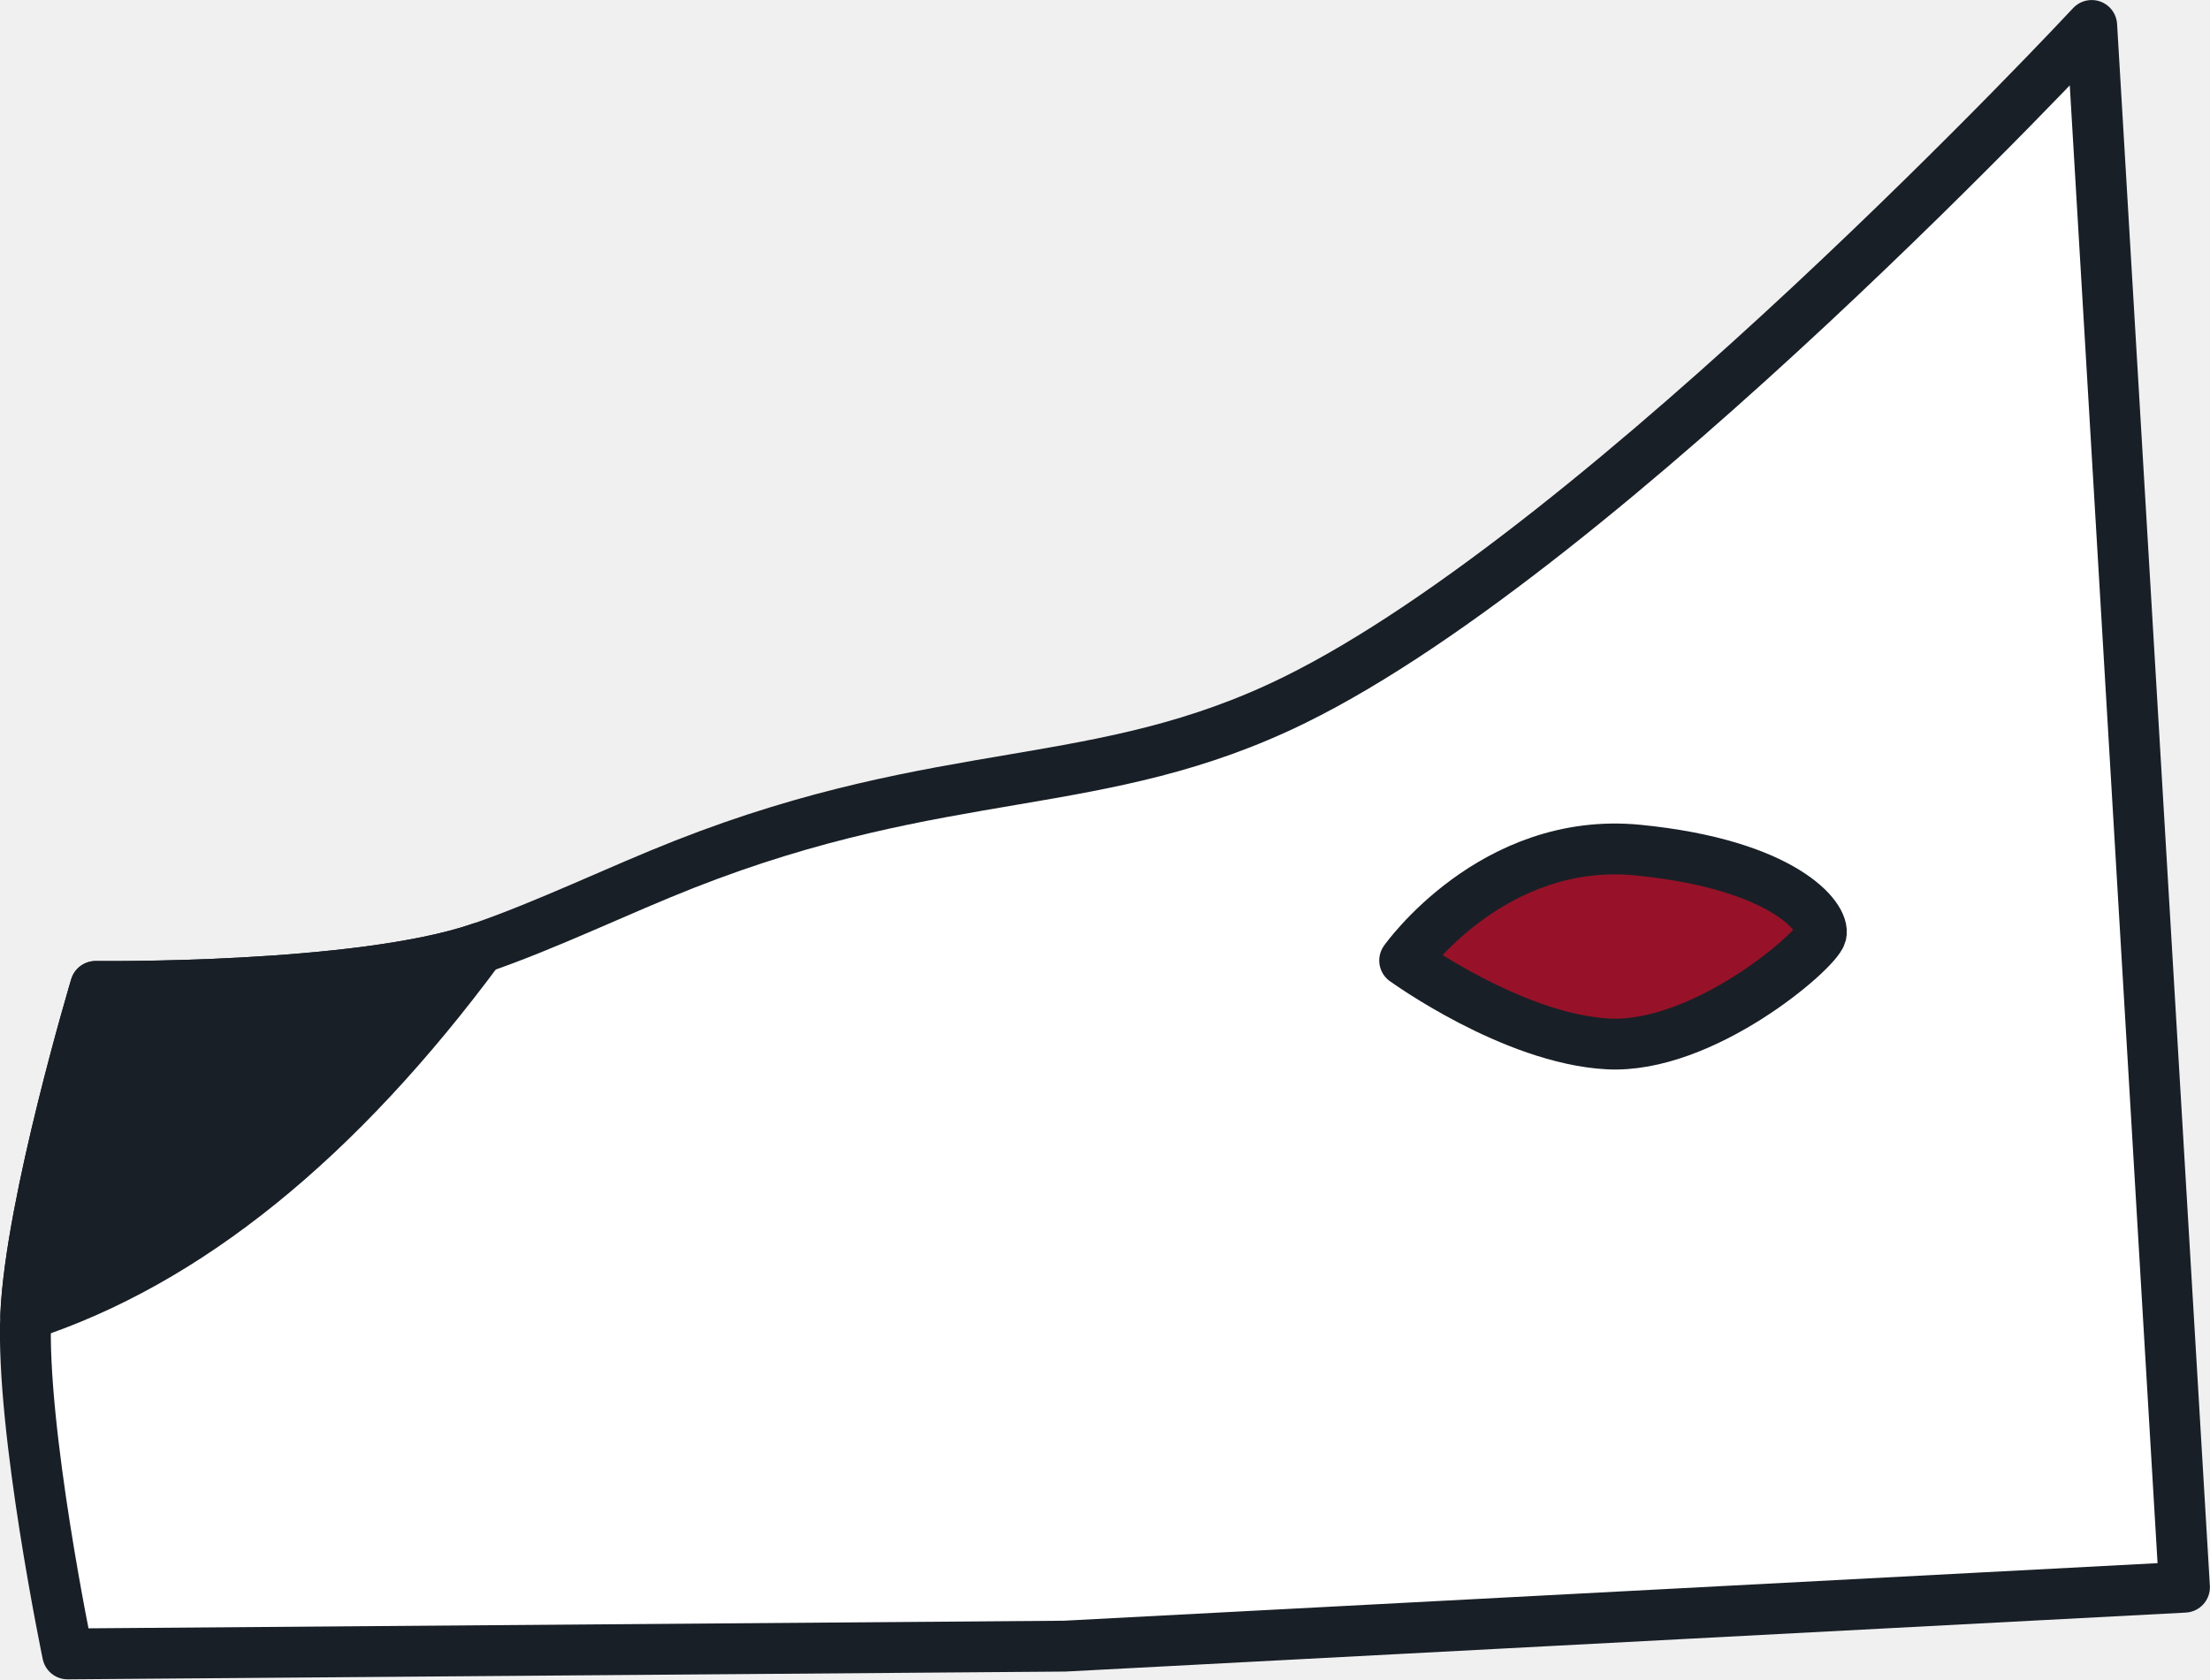
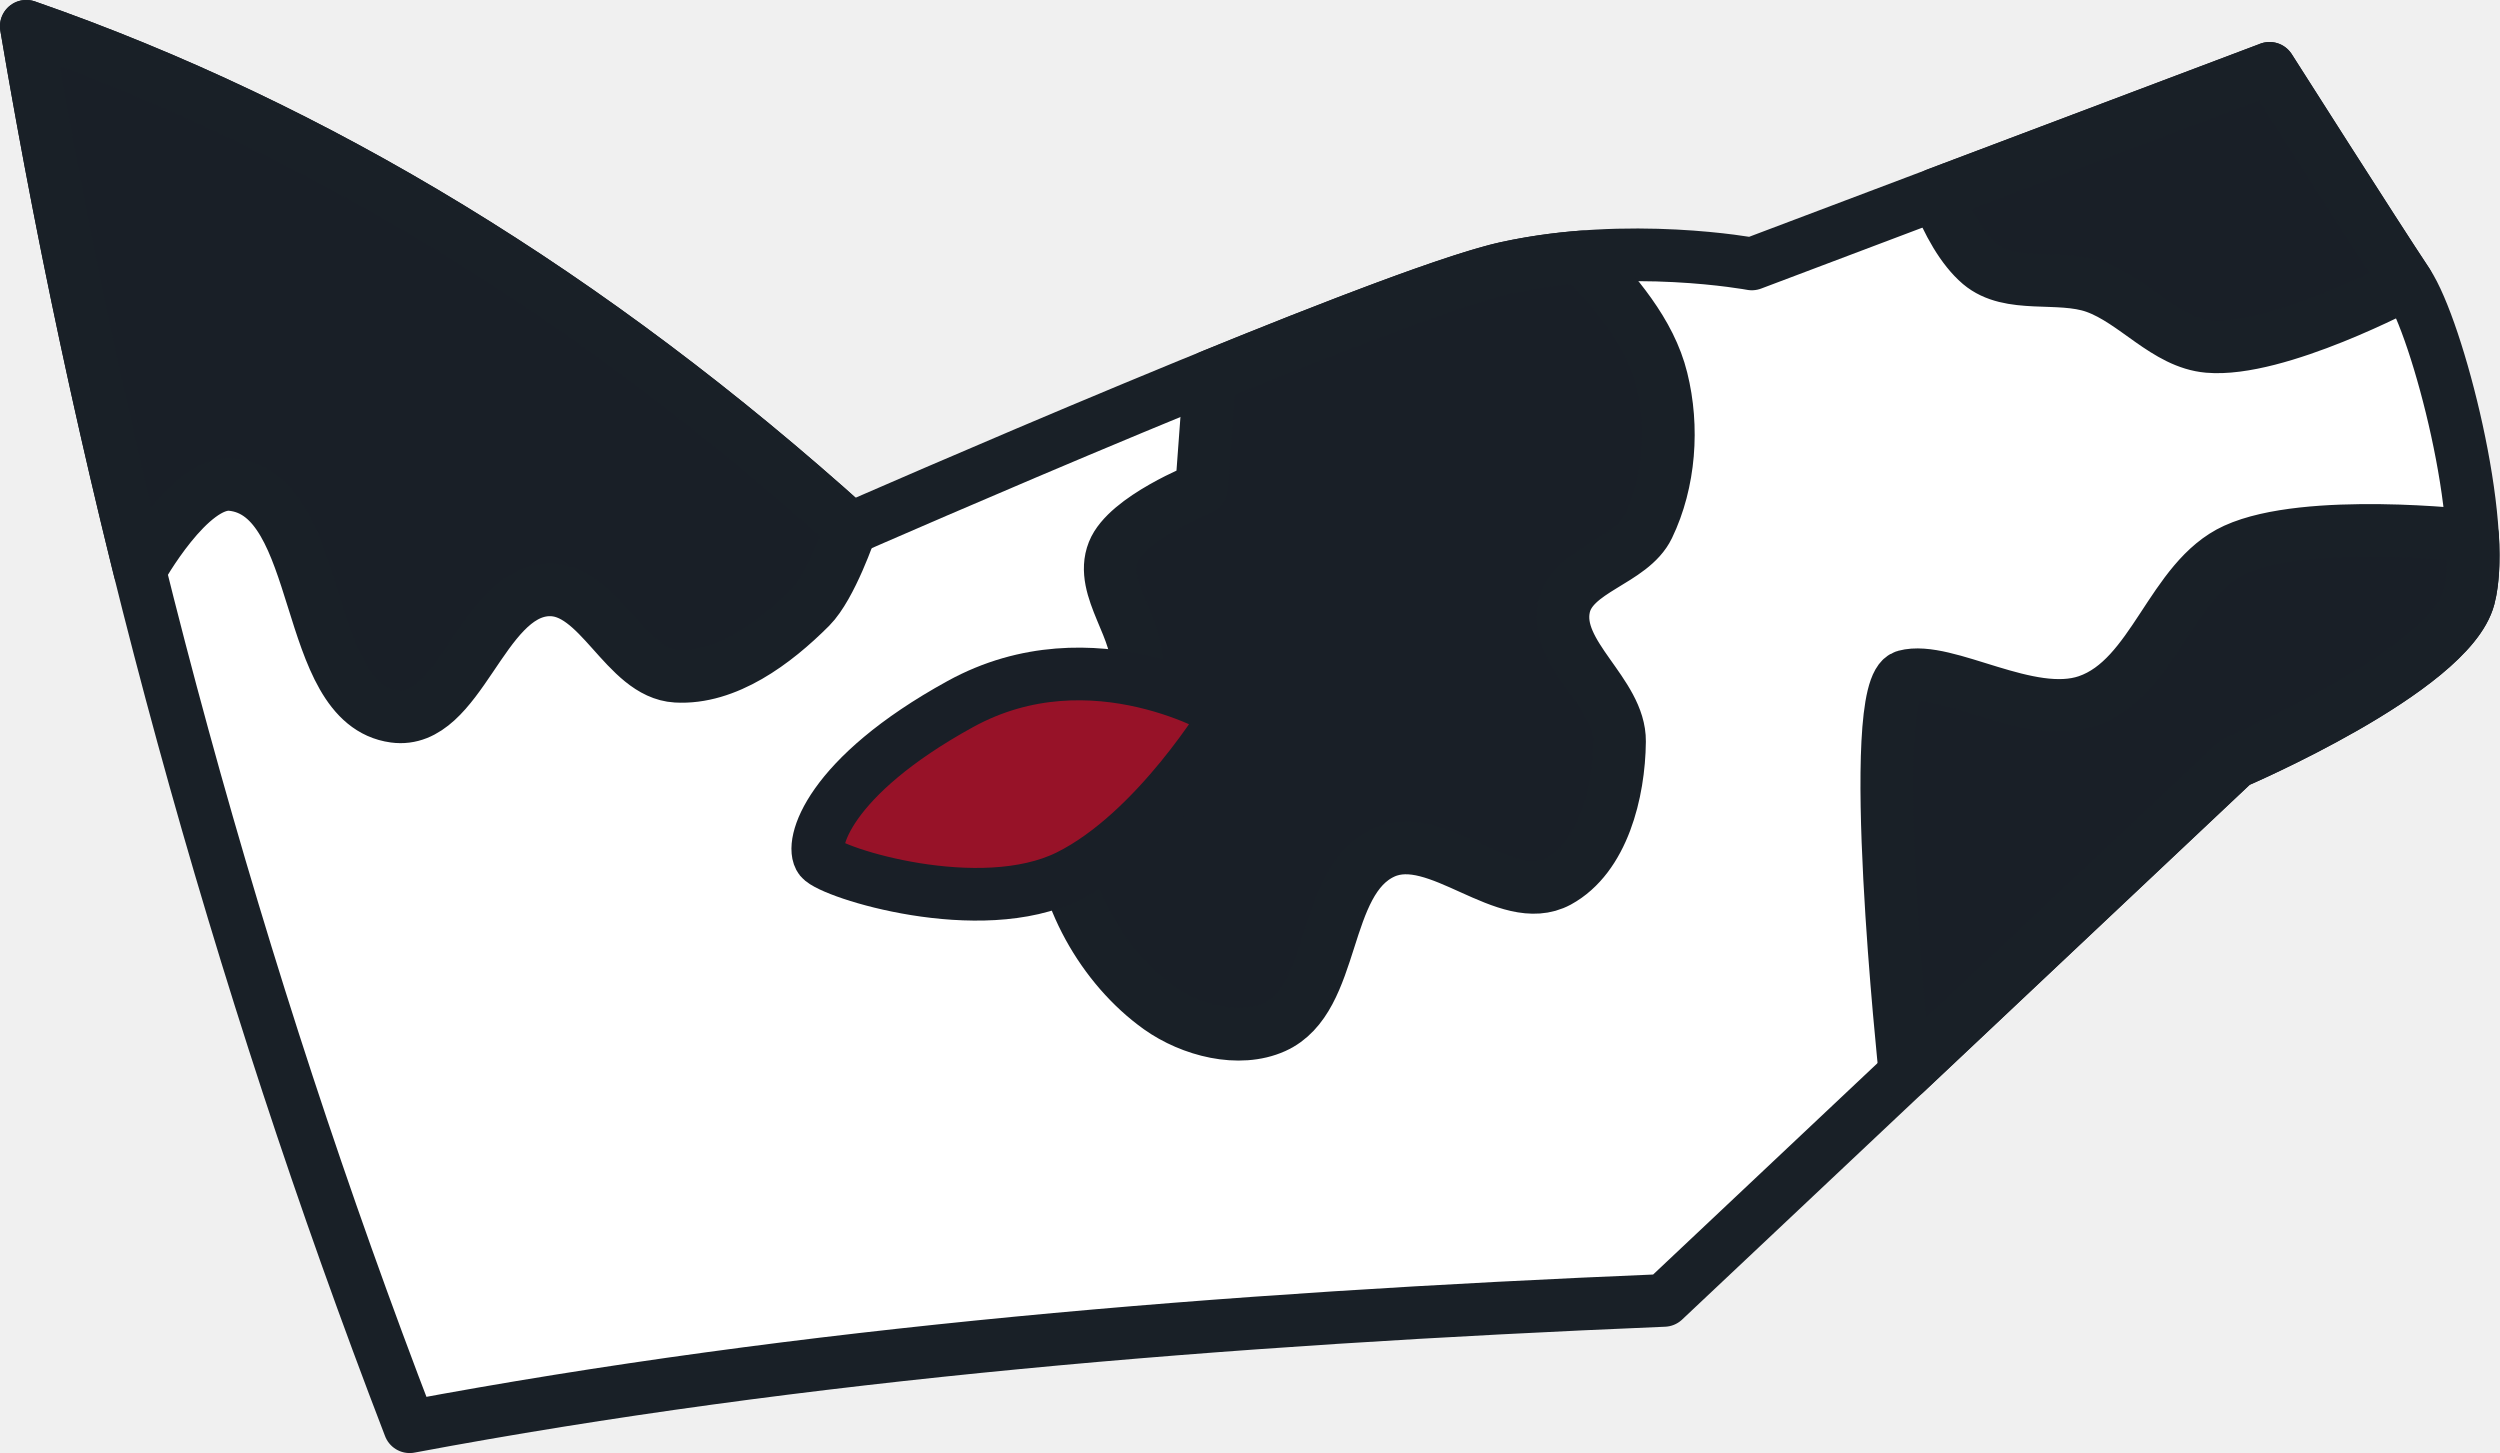
- <svg xmlns="http://www.w3.org/2000/svg" width="83.73" height="63.645" viewBox="0 0 22.154 16.839">
-   <path d="m100.103 122.075-9.995.078s-.47-2.258-.42-3.399c.049-1.121.7-3.294.7-3.294s2.634.033 3.855-.385c.666-.228 1.396-.584 2.05-.841 2.628-1.033 4.164-.688 6.115-1.647 3.132-1.54 7.99-6.763 7.99-6.763l.93 15.66z" style="fill:#fff;fill-opacity:1;stroke:#191f27;stroke-width:.51;stroke-linecap:round;stroke-linejoin:round;stroke-miterlimit:3.3;stroke-dasharray:none;stroke-opacity:1" transform="translate(-89.43 -105.569)" />
-   <path d="M94.243 115.075c-1.221.418-3.854.385-3.854.385s-.652 2.173-.7 3.294q2.417-.788 4.554-3.68" style="fill:#191f27;fill-opacity:1;stroke:#191f27;stroke-width:.51;stroke-linecap:round;stroke-linejoin:round;stroke-miterlimit:3.3;stroke-dasharray:none;stroke-opacity:1" transform="translate(-89.43 -105.569)" />
-   <path d="M103.512 115.2s1.079.783 2.033.836 2.094-.93 2.14-1.097-.375-.702-1.834-.846-2.34 1.107-2.34 1.107" style="fill:#971228;fill-opacity:1;stroke:#191f27;stroke-width:.51;stroke-linecap:round;stroke-linejoin:round;stroke-miterlimit:3.3;stroke-dasharray:none;stroke-dashoffset:11.159;stroke-opacity:1" transform="translate(-89.43 -105.569)" />
+ <svg xmlns="http://www.w3.org/2000/svg" width="77.27" height="44.909" viewBox="0 0 20.444 11.882">
+   <path d="M68.517 113.232a70.4 70.4 0 0 0 3.712 13.56c3.801-.713 7.835-1.044 12.146-1.223l5.528-5.208s2.08-.891 2.265-1.597c.186-.705-.297-2.599-.594-3.045s-1.336-2.08-1.336-2.08l-5.013 1.894s-1.188-.222-2.376.038-6.35 2.525-6.35 2.525q-3.767-3.397-7.982-4.864" style="fill:#fff;fill-opacity:1;stroke:#192027;stroke-width:.51;stroke-linecap:round;stroke-linejoin:round;stroke-miterlimit:3.3;stroke-dasharray:none;stroke-opacity:1" transform="translate(-57.651 -95.415)scale(.84455)" />
+   <path d="m90.238 113.64-3.225 1.217c.11.278.25.53.421.676.29.245.758.097 1.115.223.388.138.684.54 1.095.576.669.059 1.918-.606 1.93-.613-.297-.445-1.336-2.08-1.336-2.08M91.31 118.114c-.486-.006-1.058.027-1.406.186-.621.283-.785 1.244-1.43 1.466-.562.193-1.368-.348-1.765-.241s-.003 3.818 0 3.845l3.194-3.01s2.08-.89 2.265-1.596c.04-.152.05-.36.036-.597-.007 0-.407-.047-.894-.053M83.582 115.465a5.4 5.4 0 0 0-.733.106c-.492.108-1.666.56-2.872 1.052l-.08 1.083s-.725.287-.854.613c-.145.363.276.763.223 1.15-.075.548-.752.932-.742 1.486.01.675.414 1.39.964 1.782.307.218.771.34 1.115.185.605-.273.452-1.416 1.058-1.69.52-.234 1.188.551 1.69.28.433-.236.588-.862.593-1.355.005-.47-.635-.841-.538-1.3.078-.368.653-.441.816-.78.208-.431.246-.965.13-1.43-.112-.456-.45-.837-.77-1.182M68.517 113.232a71 71 0 0 0 1.099 5.27c.008-.014.487-.874.888-.833.91.093.67 2.123 1.577 2.245.636.086.844-1.193 1.485-1.225.5-.024.746.807 1.244.836.486.028.956-.323 1.3-.668.201-.202.39-.761.39-.761q-3.769-3.397-7.983-4.864" style="fill:#191f27;fill-opacity:1;stroke:#192027;stroke-width:.51;stroke-linecap:round;stroke-linejoin:round;stroke-miterlimit:3.3;stroke-dasharray:none;stroke-opacity:1" transform="translate(-57.651 -95.415)scale(.84455)" />
+   <path d="M80.146 119.89s-.683 1.145-1.539 1.57c-.856.423-2.291-.03-2.4-.165-.107-.135.069-.794 1.353-1.5 1.285-.708 2.586.095 2.586.095" style="fill:#971228;fill-opacity:1;stroke:#191f27;stroke-width:.51;stroke-linecap:round;stroke-linejoin:round;stroke-miterlimit:3.3;stroke-dasharray:none;stroke-dashoffset:11.159;stroke-opacity:1" transform="translate(-57.651 -95.415)scale(.84455)" />
</svg>
